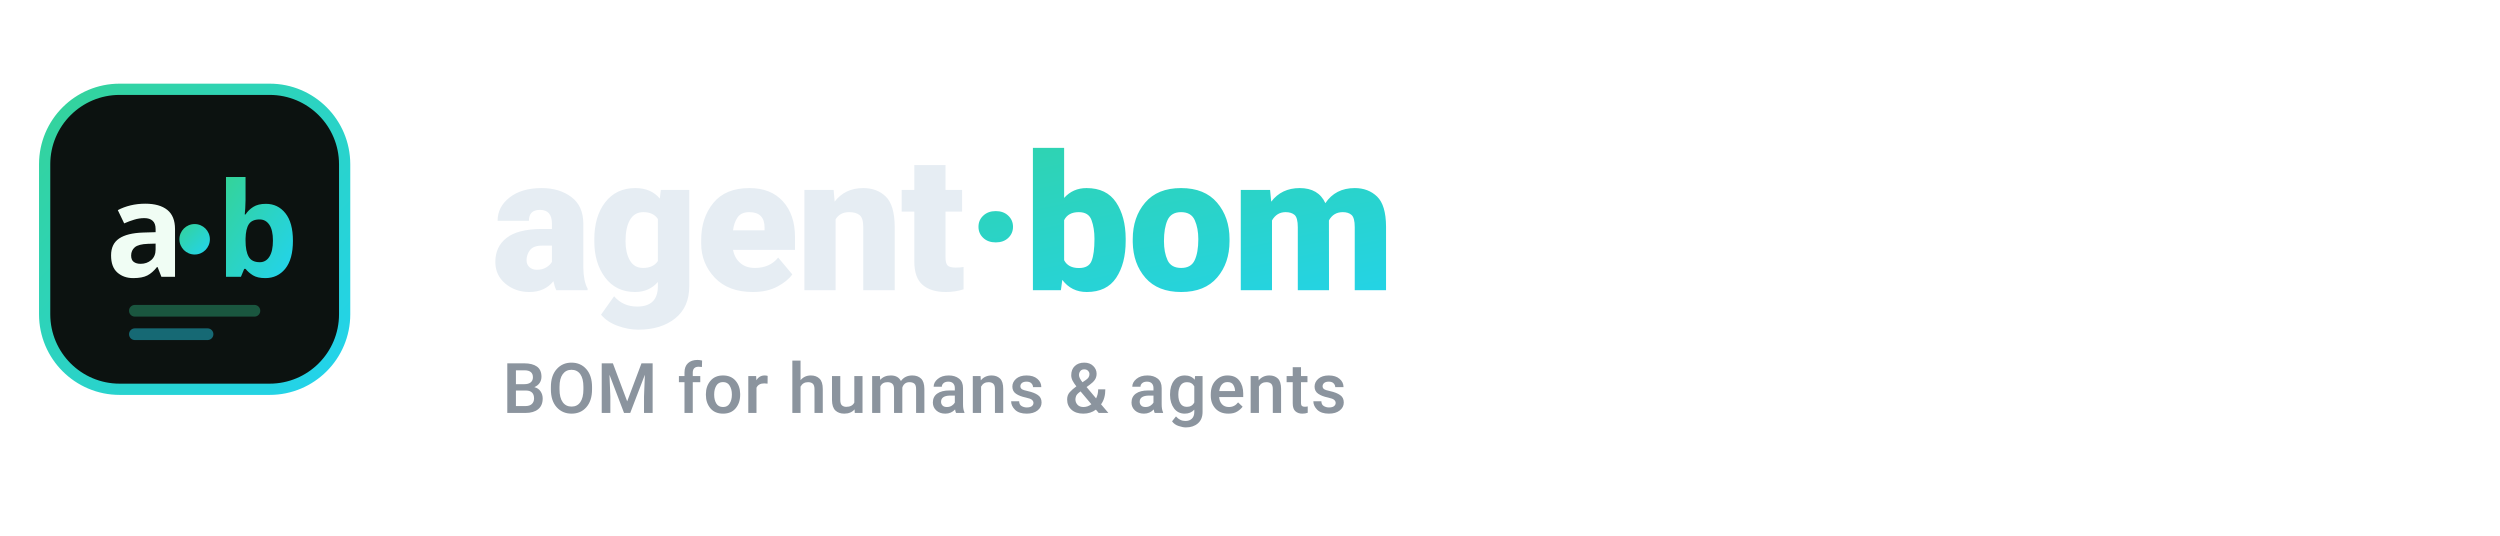
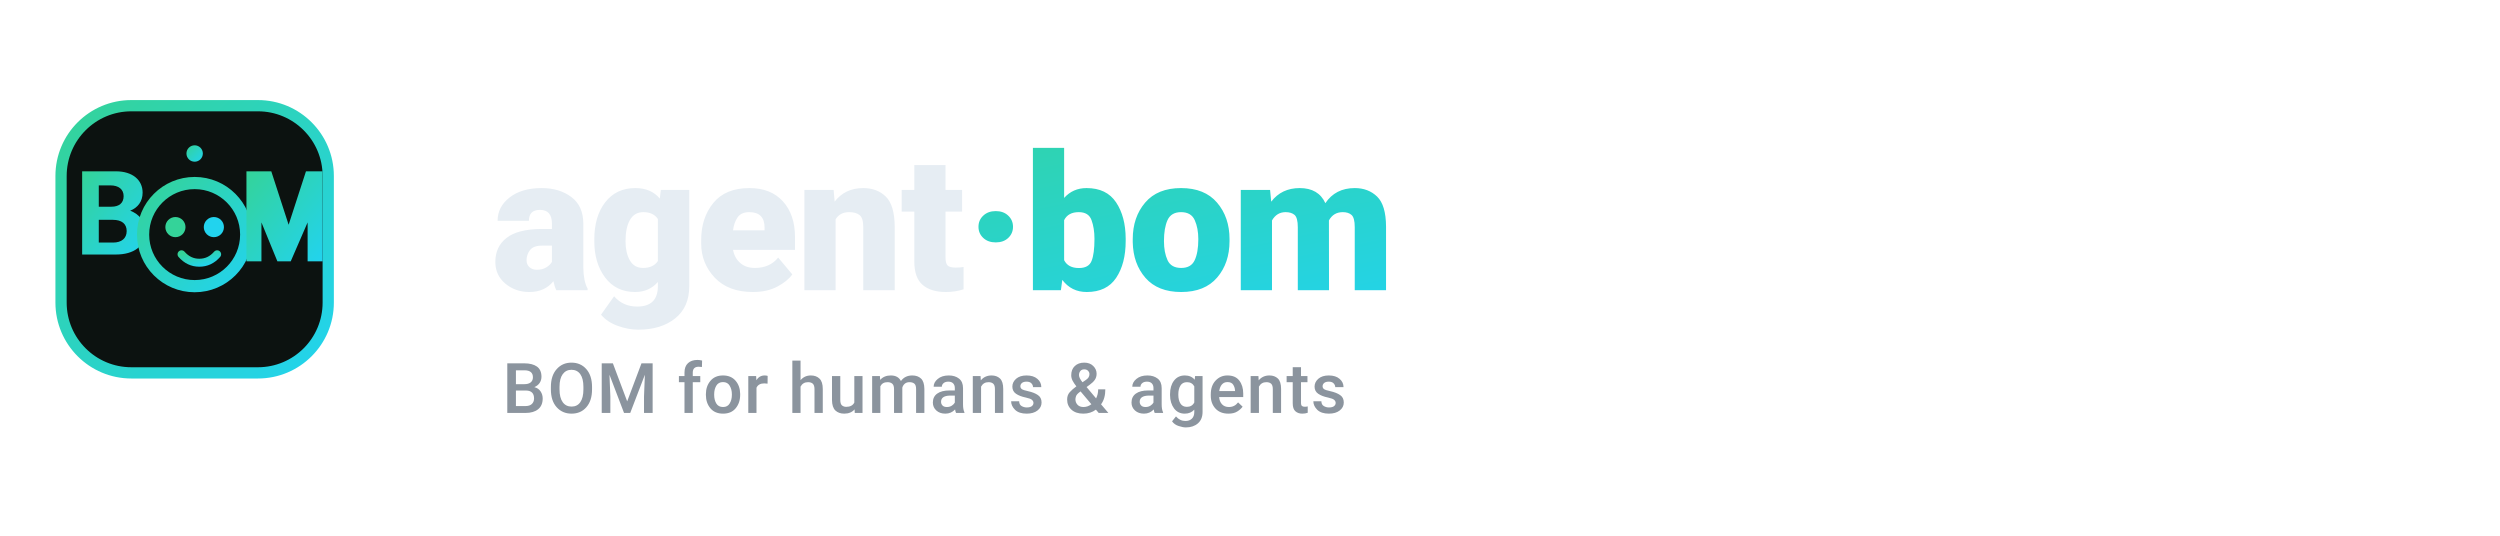
<svg xmlns="http://www.w3.org/2000/svg" viewBox="0 0 448 96" fill="none" role="img" aria-label="agent-bom — BOM for humans &amp; agents">
  <defs>
    <linearGradient id="abg" x1="0" y1="0" x2="1" y2="1">
      <stop offset="0%" stop-color="#34d399" />
      <stop offset="100%" stop-color="#22d3ee" />
    </linearGradient>
  </defs>
  <g transform="translate(8, 16) scale(0.84)">
-     <rect x="0" y="0" width="64" height="64" rx="16" fill="#0c1210" stroke="url(#abg)" stroke-width="2.4" />
-     <text x="13" y="40" font-family="ui-sans-serif, system-ui, sans-serif" font-size="28" font-weight="800" letter-spacing="-0.06em" fill="#F0FDF4">a</text>
-     <circle cx="32" cy="32" r="3.25" fill="url(#abg)" />
-     <text x="36.5" y="40" font-family="ui-sans-serif, system-ui, sans-serif" font-size="28" font-weight="800" letter-spacing="-0.06em" fill="url(#abg)">b</text>
-     <rect x="18" y="46" width="28" height="2.5" rx="1.25" fill="#34d399" fill-opacity="0.35" />
-     <rect x="18" y="51" width="18" height="2.5" rx="1.25" fill="#22d3ee" fill-opacity="0.45" />
+     <rect x="3.5" y="3.5" width="57" height="57" rx="15" fill="#0c1210" stroke="url(#abg)" stroke-width="2.4" />
+     <path fill="url(#abg)" d="M8 17.5h7.2c3.55 0 5.7 1.85 5.7 4.55 0 1.85-1 3.2-2.65 3.85 1.95.75 3.2 2.25 3.2 4.55 0 2.95-2.35 4.8-6.25 4.8H8V17.5zm3.55 3v4.55h2.7c1.65 0 2.6-.8 2.6-2.25s-1.05-2.3-2.85-2.3h-2.45zm0 7.35v4.85h3.05c1.8 0 2.9-.9 2.9-2.45s-1.05-2.4-2.95-2.4H11.55z" />
+     <circle cx="32" cy="31" r="11" fill="none" stroke="url(#abg)" stroke-width="2.6" />
+     <circle cx="27.9" cy="29.4" r="2.15" fill="#34d399" />
+     <circle cx="36.1" cy="29.4" r="2.15" fill="#22d3ee" />
+     <path d="M29.2 35.2c1.05 1.2 2.3 1.8 3.8 1.8s2.75-.6 3.8-1.8" fill="none" stroke="url(#abg)" stroke-width="1.7" stroke-linecap="round" />
+     <path d="M32 20V15.4" stroke="url(#abg)" stroke-width="2.3" stroke-linecap="round" />
+     <circle cx="32" cy="13.7" r="1.75" fill="url(#abg)" />
+     <path fill="url(#abg)" d="M44.8 17.5h3.55l3.7 11.4 3.7-11.4H59.3v19.2h-3.2V28.4L52.5 36.7h-2.85l-3.4-8.3v8.3h-3.2V17.5h1.75z" />
  </g>
  <text x="88" y="52" font-family="system-ui, -apple-system, 'Segoe UI', Roboto, sans-serif" font-size="34" font-weight="800" letter-spacing="-0.5" fill="#e6edf3">agent<tspan fill="url(#abg)">·bom</tspan>
  </text>
  <text x="90" y="74" font-family="system-ui, -apple-system, 'Segoe UI', Roboto, sans-serif" font-size="12.5" font-weight="500" letter-spacing="0.2" fill="#8b949e">BOM for humans &amp; agents</text>
</svg>
